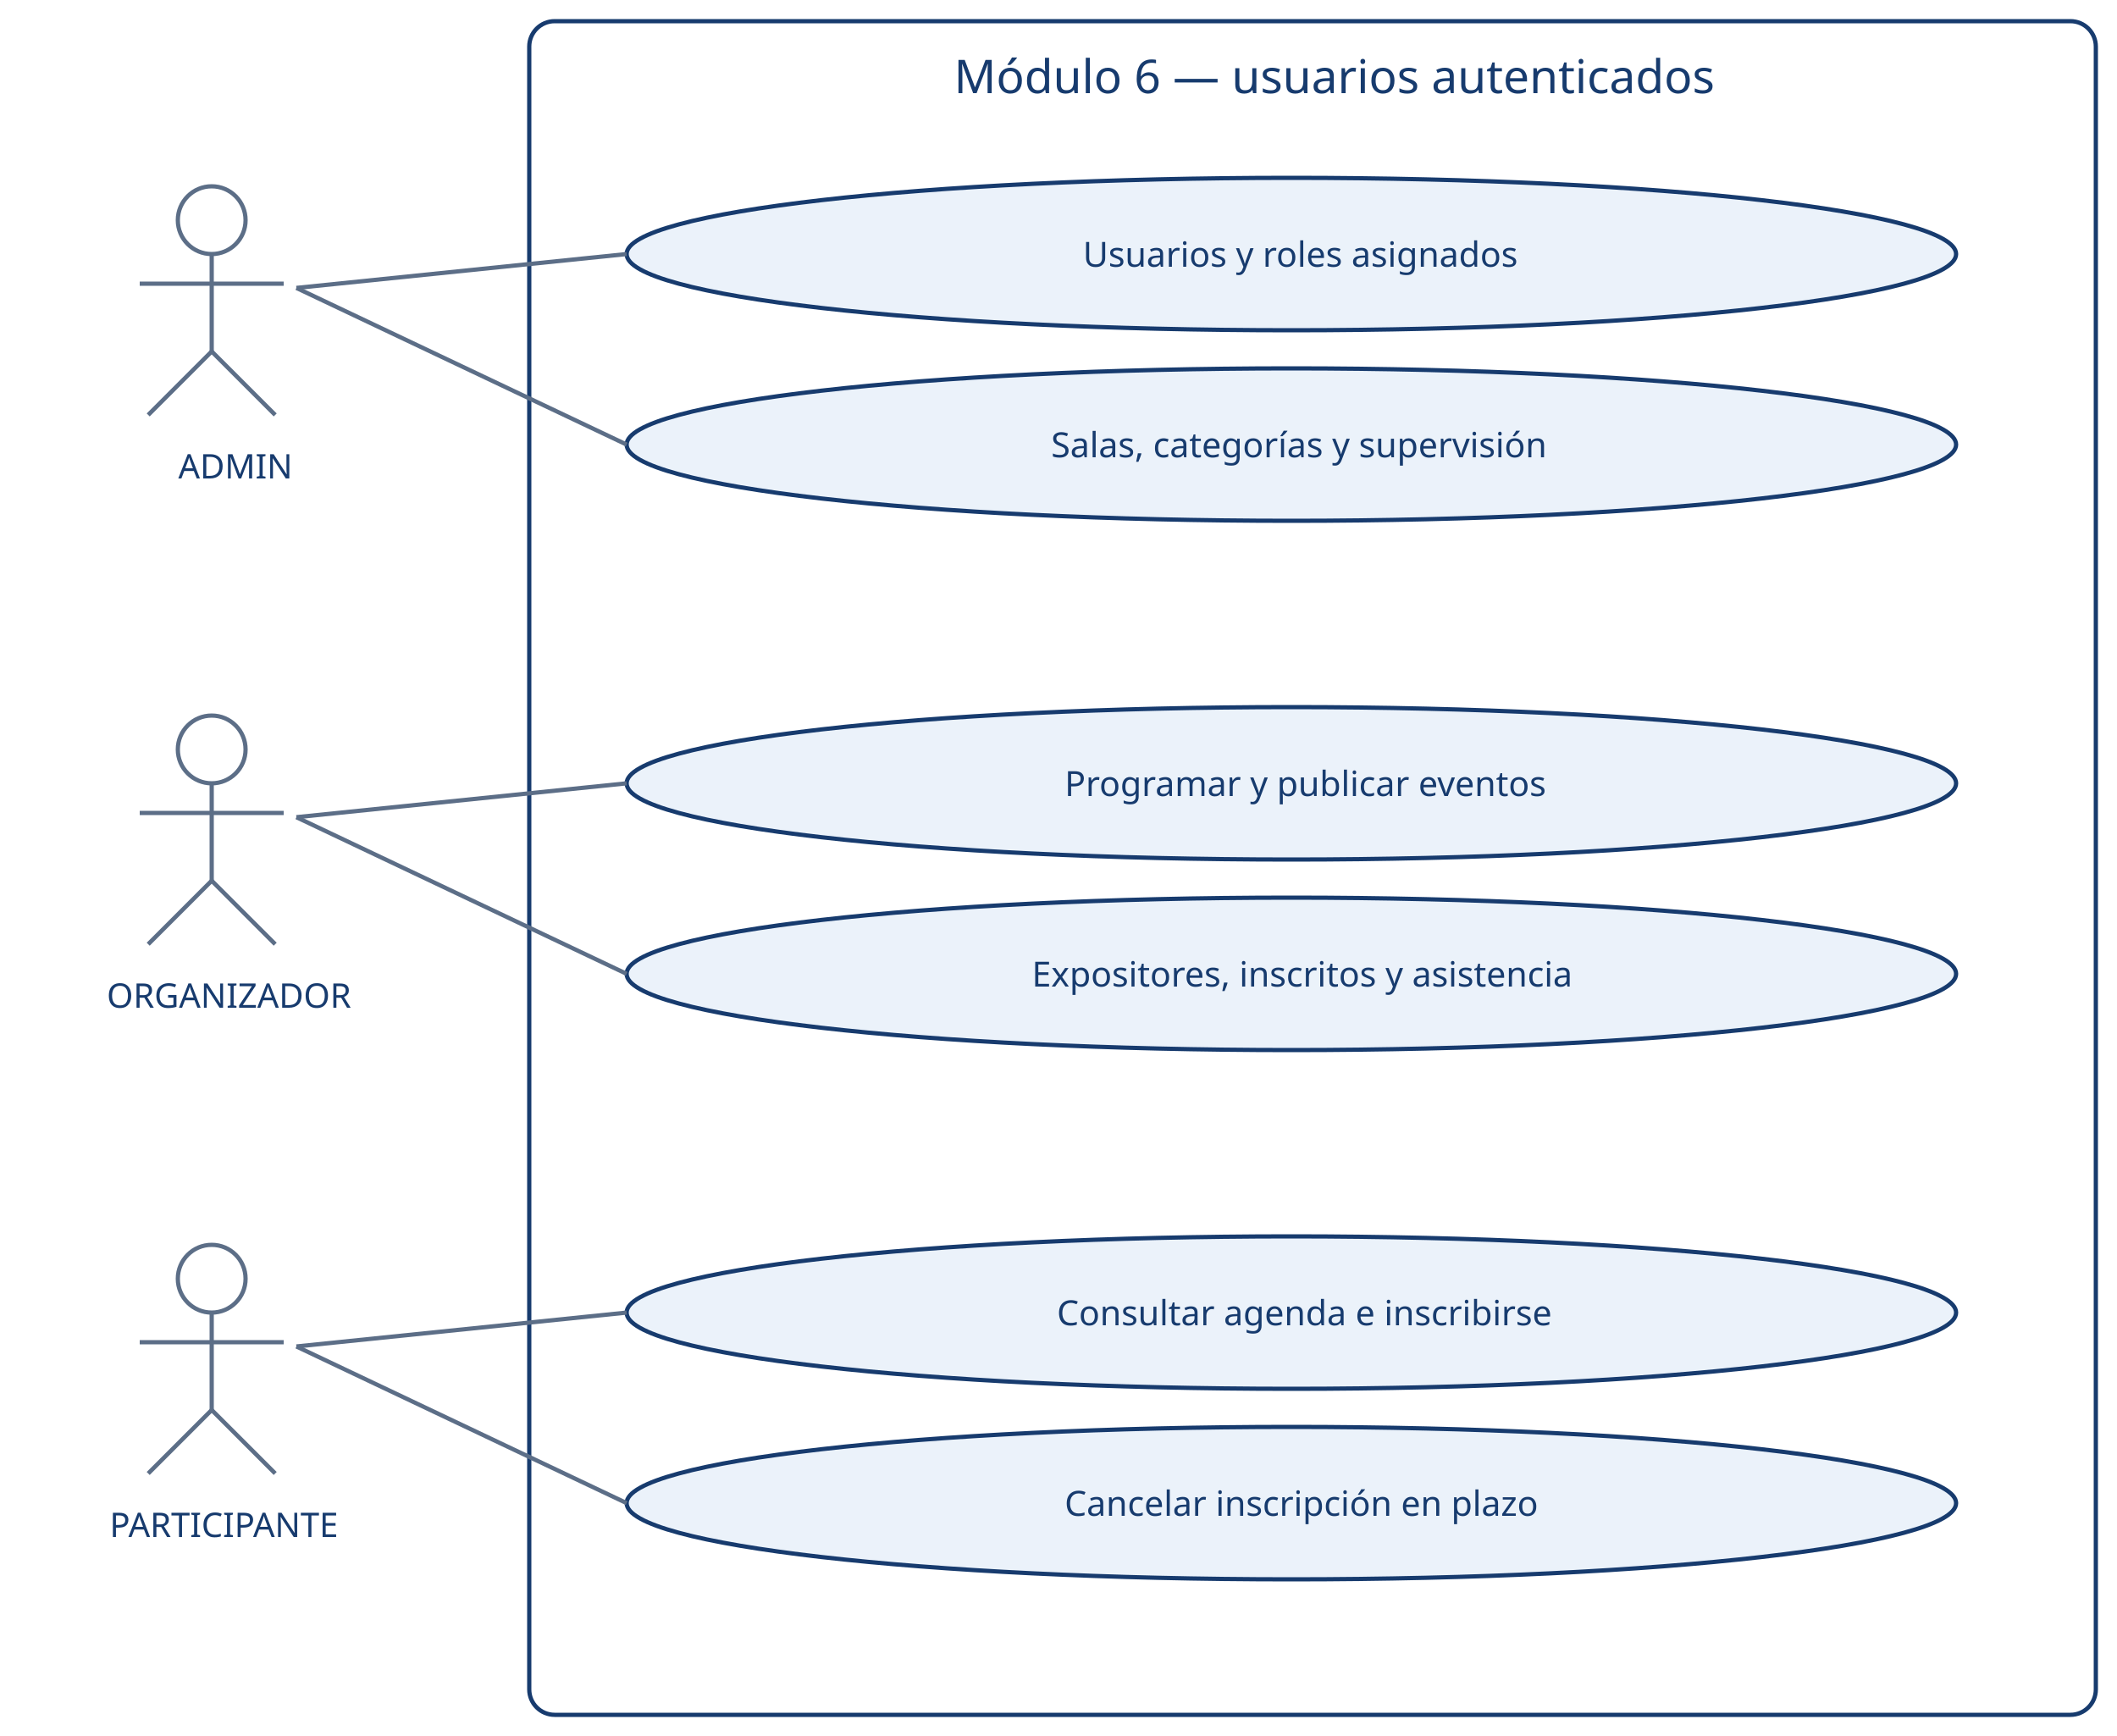
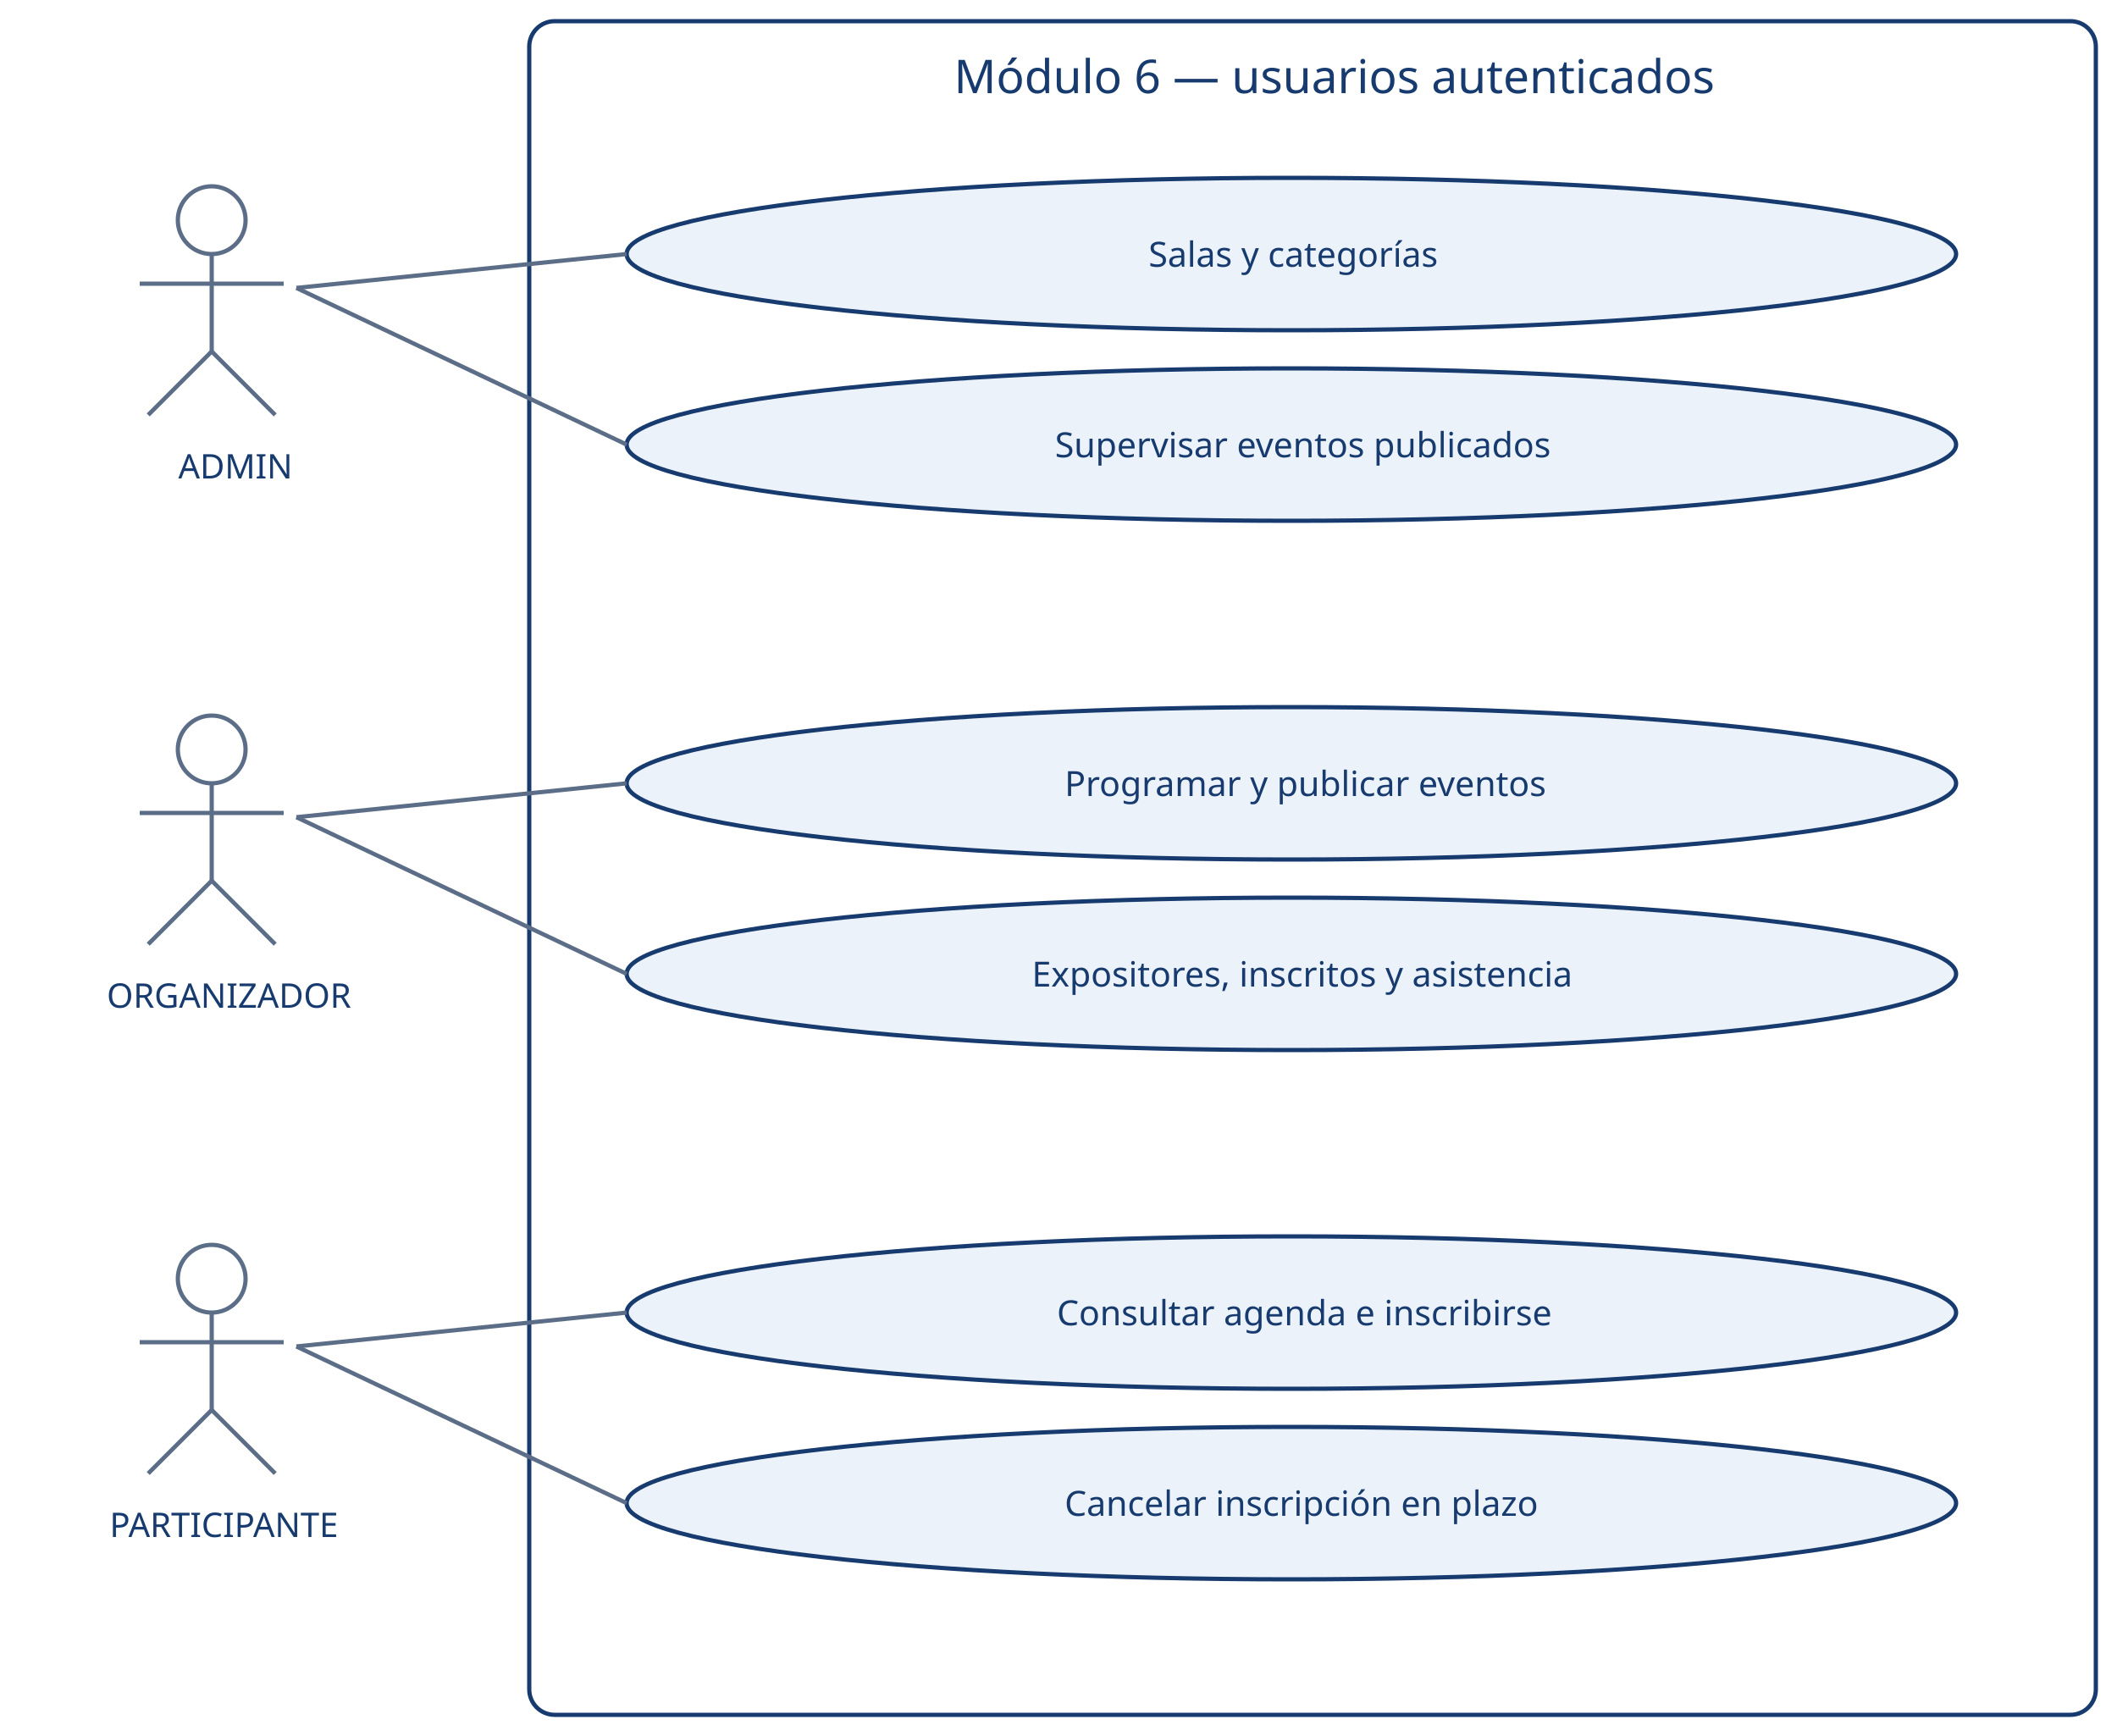
<svg xmlns="http://www.w3.org/2000/svg" width="500" height="410" preserveAspectRatio="xMinYMin meet" viewBox="0 0 500 410" version="1.0" fill-rule="evenodd">
  <clipPath id="clip">
    <rect x="0" y="0" width="500" height="410" />
  </clipPath>
  <g id="group" transform="scale(1,-1) translate(0,-410)" style="clip-path: url(#clip)">
    <g transform="">
      <rect x="125" y="5" width="370" height="400" rx="6" ry="6" style="stroke: rgb(9%,23%,43%); stroke-linecap: butt; stroke-width: 1; fill: rgb(100%,100%,100%); fill-rule: evenodd;" />
      <text x="225.311" y="388" style="font-family: UI; font-size: 11px;fill: rgb(9%,23%,43%); stroke:none;" transform="translate(0,776) scale(1,-1)">Módulo 6 — usuarios autenticados</text>
      <circle cx="50" cy="358" r="8" style="stroke: rgb(36%,43%,53%); stroke-linecap: butt; stroke-width: 1; fill: none; fill-rule: evenodd;" />
      <path d="M 50,350 L 50,327 Z" style="stroke: rgb(36%,43%,53%); stroke-linecap: butt; stroke-width: 1;" />
      <path d="M 33,343 L 67,343 Z" style="stroke: rgb(36%,43%,53%); stroke-linecap: butt; stroke-width: 1;" />
      <path d="M 50,327 L 35,312 Z" style="stroke: rgb(36%,43%,53%); stroke-linecap: butt; stroke-width: 1;" />
      <path d="M 50,327 L 65,312 Z" style="stroke: rgb(36%,43%,53%); stroke-linecap: butt; stroke-width: 1;" />
      <text x="42.111" y="297" style="font-family: UI; font-size: 8px;fill: rgb(9%,23%,43%); stroke:none;" transform="translate(0,594) scale(1,-1)">ADMIN</text>
      <ellipse cx="305.0" cy="350.0" rx="157.0" ry="18.0" style="stroke: rgb(9%,23%,43%); stroke-linecap: butt; stroke-width: 1; fill: rgb(92%,95%,98%); fill-rule: evenodd;" />
-       <text x="255.776" y="347.0" style="font-family: UI; font-size: 8.2px;fill: rgb(9%,23%,43%); stroke:none;" transform="translate(0,694) scale(1,-1)">Usuarios y roles asignados</text>
+       <text x="271.271" y="347.0" style="font-family: UI; font-size: 8.2px;fill: rgb(9%,23%,43%); stroke:none;" transform="translate(0,694) scale(1,-1)">Salas y categorías</text>
      <path d="M 70,342 L 148,350 Z" style="stroke: rgb(36%,43%,53%); stroke-linecap: butt; stroke-width: 1;" />
      <ellipse cx="305.0" cy="305.0" rx="157.0" ry="18.0" style="stroke: rgb(9%,23%,43%); stroke-linecap: butt; stroke-width: 1; fill: rgb(92%,95%,98%); fill-rule: evenodd;" />
-       <text x="248.255" y="302.0" style="font-family: UI; font-size: 8.2px;fill: rgb(9%,23%,43%); stroke:none;" transform="translate(0,604) scale(1,-1)">Salas, categorías y supervisión</text>
+       <text x="249.162" y="302.0" style="font-family: UI; font-size: 8.2px;fill: rgb(9%,23%,43%); stroke:none;" transform="translate(0,604) scale(1,-1)">Supervisar eventos publicados</text>
      <path d="M 70,342 L 148,305 Z" style="stroke: rgb(36%,43%,53%); stroke-linecap: butt; stroke-width: 1;" />
      <circle cx="50" cy="233" r="8" style="stroke: rgb(36%,43%,53%); stroke-linecap: butt; stroke-width: 1; fill: none; fill-rule: evenodd;" />
      <path d="M 50,225 L 50,202 Z" style="stroke: rgb(36%,43%,53%); stroke-linecap: butt; stroke-width: 1;" />
      <path d="M 33,218 L 67,218 Z" style="stroke: rgb(36%,43%,53%); stroke-linecap: butt; stroke-width: 1;" />
      <path d="M 50,202 L 35,187 Z" style="stroke: rgb(36%,43%,53%); stroke-linecap: butt; stroke-width: 1;" />
      <path d="M 50,202 L 65,187 Z" style="stroke: rgb(36%,43%,53%); stroke-linecap: butt; stroke-width: 1;" />
      <text x="25.221" y="172" style="font-family: UI; font-size: 8px;fill: rgb(9%,23%,43%); stroke:none;" transform="translate(0,344) scale(1,-1)">ORGANIZADOR</text>
      <ellipse cx="305.0" cy="225.0" rx="157.0" ry="18.0" style="stroke: rgb(9%,23%,43%); stroke-linecap: butt; stroke-width: 1; fill: rgb(92%,95%,98%); fill-rule: evenodd;" />
      <text x="251.448" y="222.0" style="font-family: UI; font-size: 8.2px;fill: rgb(9%,23%,43%); stroke:none;" transform="translate(0,444) scale(1,-1)">Programar y publicar eventos</text>
      <path d="M 70,217 L 148,225 Z" style="stroke: rgb(36%,43%,53%); stroke-linecap: butt; stroke-width: 1;" />
      <ellipse cx="305.0" cy="180.0" rx="157.0" ry="18.0" style="stroke: rgb(9%,23%,43%); stroke-linecap: butt; stroke-width: 1; fill: rgb(92%,95%,98%); fill-rule: evenodd;" />
      <text x="243.704" y="177.0" style="font-family: UI; font-size: 8.2px;fill: rgb(9%,23%,43%); stroke:none;" transform="translate(0,354) scale(1,-1)">Expositores, inscritos y asistencia</text>
      <path d="M 70,217 L 148,180 Z" style="stroke: rgb(36%,43%,53%); stroke-linecap: butt; stroke-width: 1;" />
      <circle cx="50" cy="108" r="8" style="stroke: rgb(36%,43%,53%); stroke-linecap: butt; stroke-width: 1; fill: none; fill-rule: evenodd;" />
      <path d="M 50,100 L 50,77 Z" style="stroke: rgb(36%,43%,53%); stroke-linecap: butt; stroke-width: 1;" />
      <path d="M 33,93 L 67,93 Z" style="stroke: rgb(36%,43%,53%); stroke-linecap: butt; stroke-width: 1;" />
      <path d="M 50,77 L 35,62 Z" style="stroke: rgb(36%,43%,53%); stroke-linecap: butt; stroke-width: 1;" />
      <path d="M 50,77 L 65,62 Z" style="stroke: rgb(36%,43%,53%); stroke-linecap: butt; stroke-width: 1;" />
      <text x="25.885" y="47" style="font-family: UI; font-size: 8px;fill: rgb(9%,23%,43%); stroke:none;" transform="translate(0,94) scale(1,-1)">PARTICIPANTE</text>
      <ellipse cx="305.0" cy="100.0" rx="157.0" ry="18.0" style="stroke: rgb(9%,23%,43%); stroke-linecap: butt; stroke-width: 1; fill: rgb(92%,95%,98%); fill-rule: evenodd;" />
      <text x="249.62" y="97.0" style="font-family: UI; font-size: 8.2px;fill: rgb(9%,23%,43%); stroke:none;" transform="translate(0,194) scale(1,-1)">Consultar agenda e inscribirse</text>
      <path d="M 70,92 L 148,100 Z" style="stroke: rgb(36%,43%,53%); stroke-linecap: butt; stroke-width: 1;" />
      <ellipse cx="305.0" cy="55.0" rx="157.0" ry="18.0" style="stroke: rgb(9%,23%,43%); stroke-linecap: butt; stroke-width: 1; fill: rgb(92%,95%,98%); fill-rule: evenodd;" />
      <text x="251.444" y="52.0" style="font-family: UI; font-size: 8.2px;fill: rgb(9%,23%,43%); stroke:none;" transform="translate(0,104) scale(1,-1)">Cancelar inscripción en plazo</text>
      <path d="M 70,92 L 148,55 Z" style="stroke: rgb(36%,43%,53%); stroke-linecap: butt; stroke-width: 1;" />
    </g>
  </g>
</svg>
